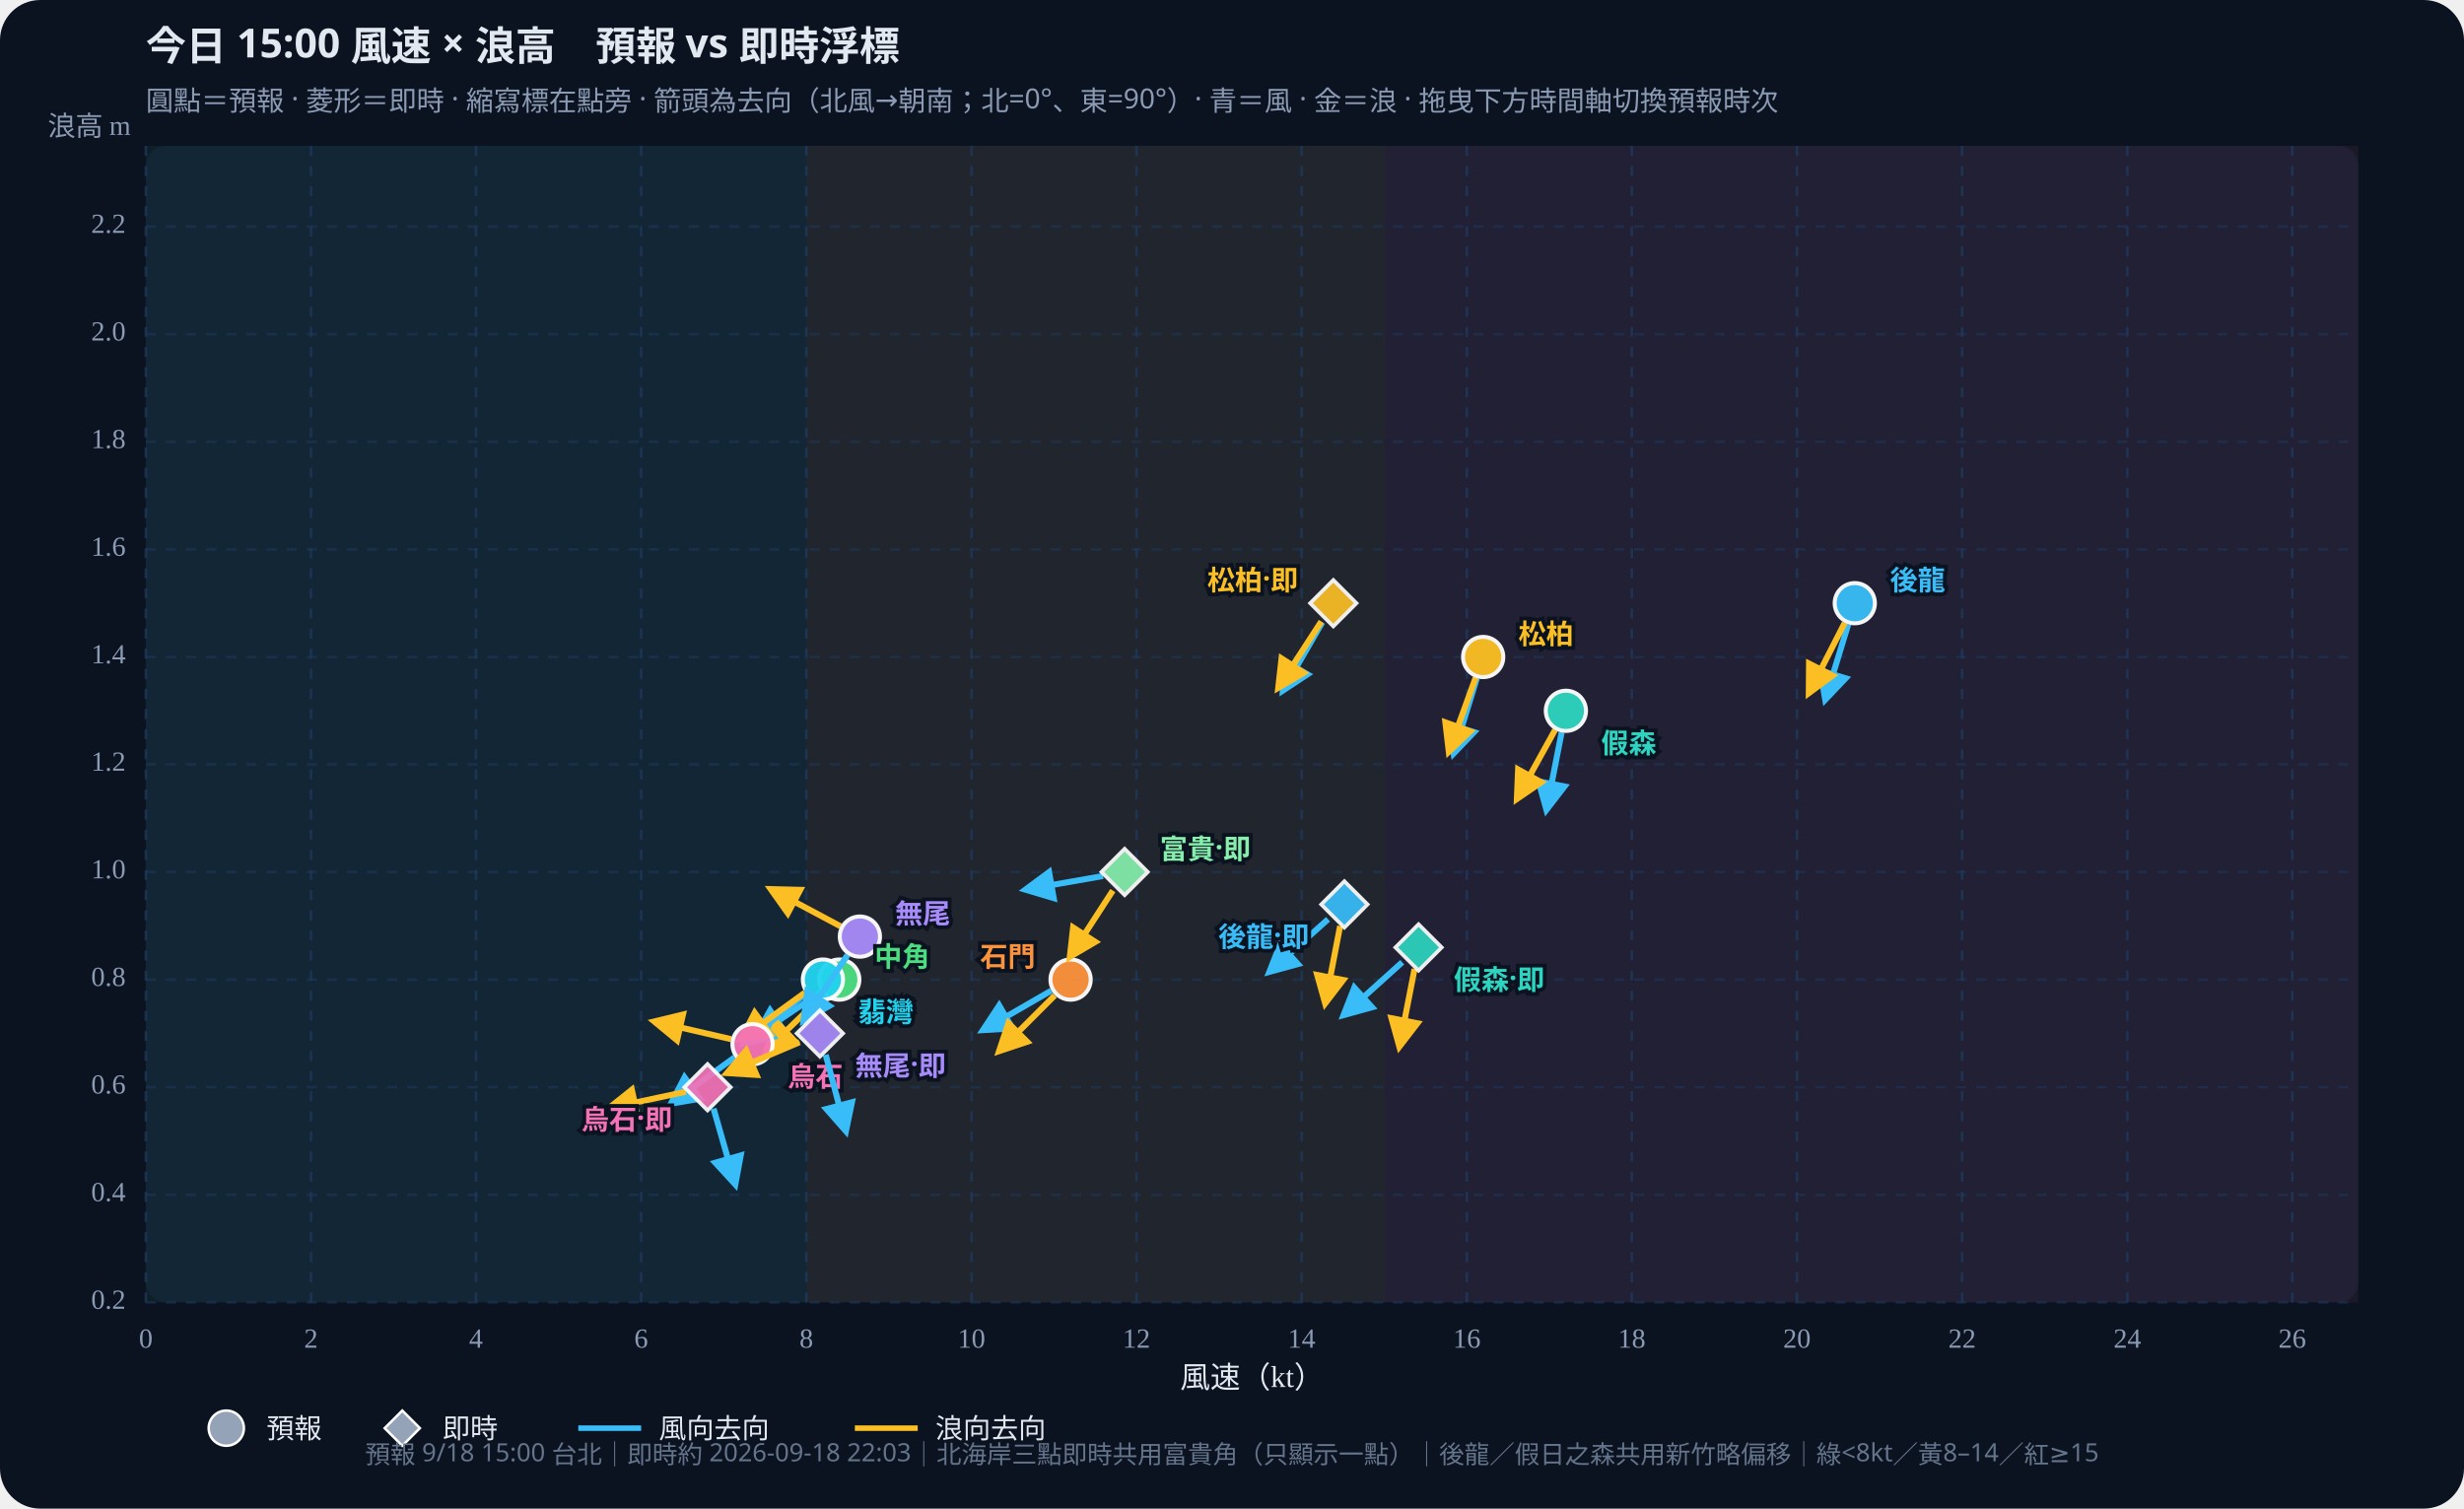
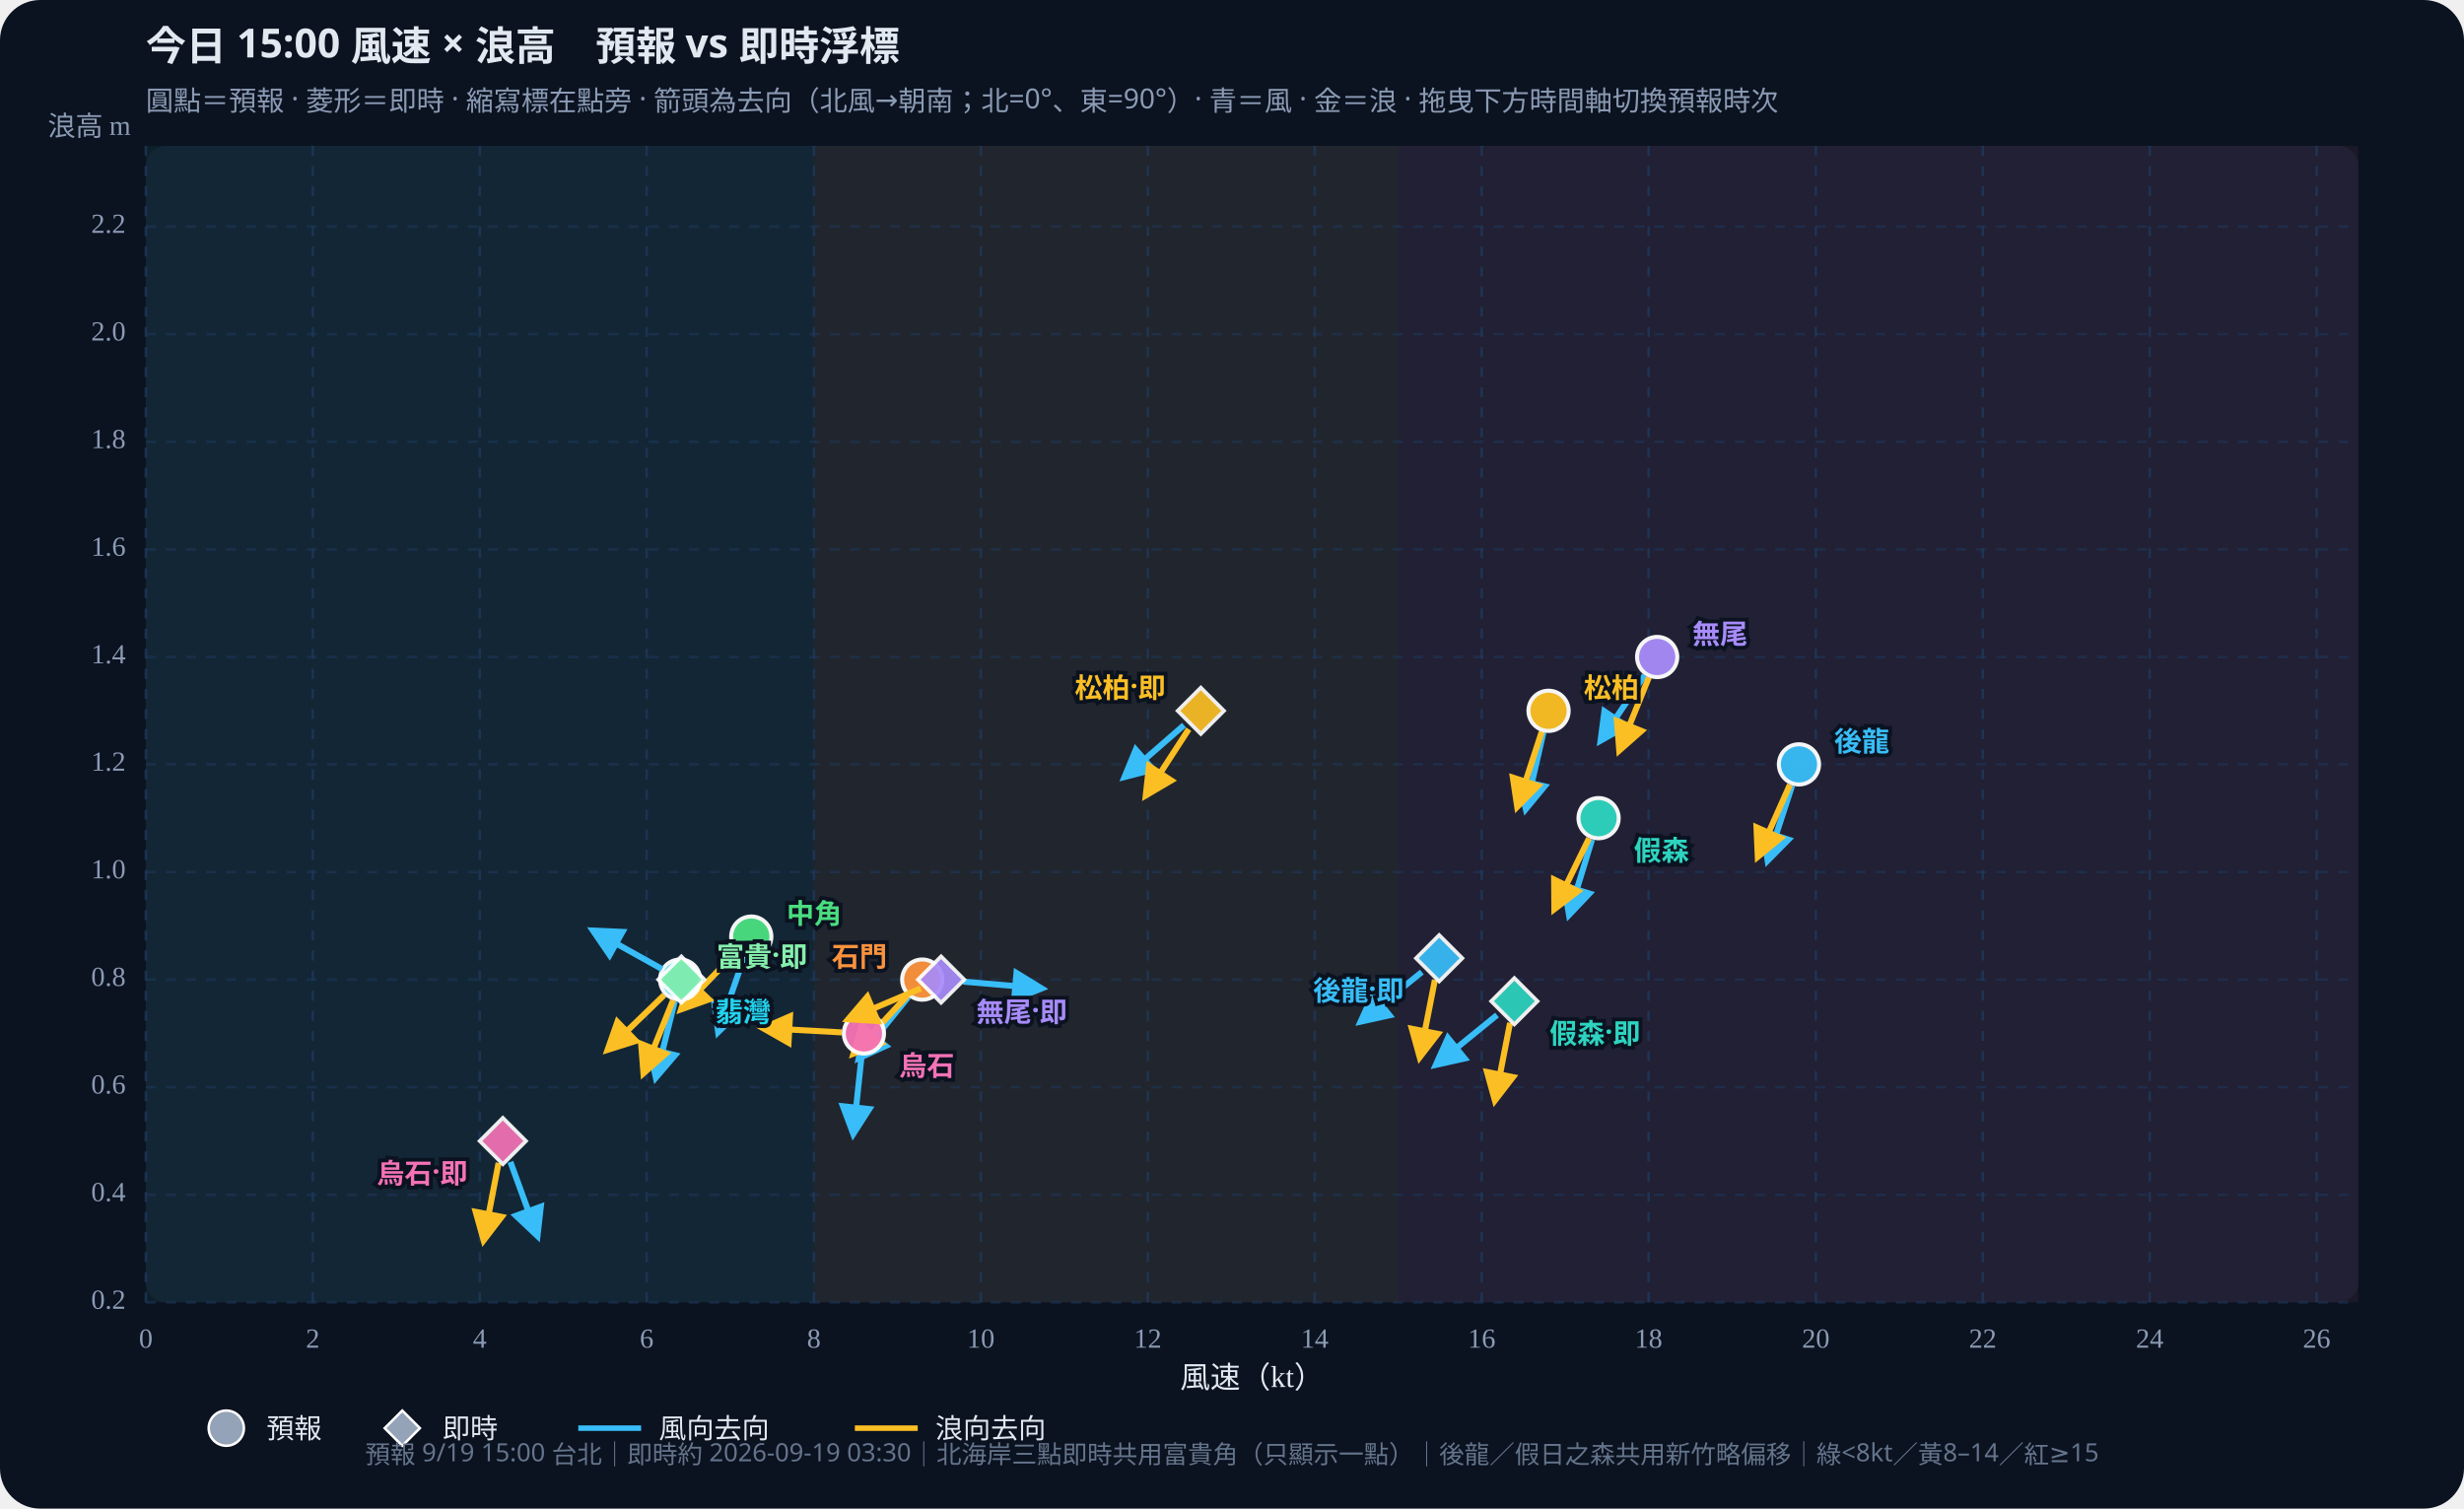
<svg xmlns="http://www.w3.org/2000/svg" id="wws-svg" viewBox="0 0 980 600" role="img" aria-label="風速與浪高散佈圖，可拖曳時間軸切換預報時次" style="width:100%;height:auto;display:block">
  <rect width="980" height="600" fill="#0b1220" rx="16" />
  <rect x="58" y="58" width="880" height="460" fill="#111a2e" rx="8" />
-   <rect x="58.0" y="58" width="262.7" height="460" fill="#34d399" opacity="0.07" />
-   <rect x="320.7" y="58" width="229.9" height="460" fill="#fbbf24" opacity="0.07" />
-   <rect x="550.5" y="58" width="387.5" height="460" fill="#fb7185" opacity="0.07" />
+   <rect x="58.0" y="58" width="265.7" height="460" fill="#34d399" opacity="0.07" />
+   <rect x="323.7" y="58" width="232.5" height="460" fill="#fbbf24" opacity="0.07" />
+   <rect x="556.1" y="58" width="381.9" height="460" fill="#fb7185" opacity="0.07" />
  <defs>
    <marker id="arrow-38bdf8" viewBox="0 0 10 10" refX="8" refY="5" markerWidth="6" markerHeight="6" orient="auto-start-reverse">
      <path d="M0,0 L10,5 L0,10 z" fill="#38bdf8" />
    </marker>
    <marker id="arrow-fbbf24" viewBox="0 0 10 10" refX="8" refY="5" markerWidth="6" markerHeight="6" orient="auto-start-reverse">
      <path d="M0,0 L10,5 L0,10 z" fill="#fbbf24" />
    </marker>
  </defs>
  <text id="wws-title" x="58" y="24" fill="#e2e8f0" font-size="16" font-weight="700" font-family="Noto Sans TC,system-ui,sans-serif">今日 15:00 風速 × 浪高　預報 vs 即時浮標</text>
  <text x="58" y="44" fill="#8b9bb4" font-size="11" font-family="Noto Sans TC,system-ui,sans-serif">圓點＝預報 · 菱形＝即時 · 縮寫標在點旁 · 箭頭為去向（北風→朝南；北=0°、東=90°）· 青＝風 · 金＝浪 · 拖曳下方時間軸切換預報時次</text>
  <line x1="58.0" y1="58" x2="58.0" y2="518" stroke="#1e3a5f" stroke-dasharray="4 4" opacity="0.7" />
  <text x="58.0" y="536" text-anchor="middle" fill="#8b9bb4" font-size="11">0</text>
-   <line x1="123.7" y1="58" x2="123.7" y2="518" stroke="#1e3a5f" stroke-dasharray="4 4" opacity="0.7" />
-   <text x="123.7" y="536" text-anchor="middle" fill="#8b9bb4" font-size="11">2</text>
-   <line x1="189.3" y1="58" x2="189.3" y2="518" stroke="#1e3a5f" stroke-dasharray="4 4" opacity="0.7" />
-   <text x="189.3" y="536" text-anchor="middle" fill="#8b9bb4" font-size="11">4</text>
-   <line x1="255.0" y1="58" x2="255.0" y2="518" stroke="#1e3a5f" stroke-dasharray="4 4" opacity="0.7" />
-   <text x="255.0" y="536" text-anchor="middle" fill="#8b9bb4" font-size="11">6</text>
-   <line x1="320.7" y1="58" x2="320.7" y2="518" stroke="#1e3a5f" stroke-dasharray="4 4" opacity="0.7" />
-   <text x="320.7" y="536" text-anchor="middle" fill="#8b9bb4" font-size="11">8</text>
-   <line x1="386.4" y1="58" x2="386.4" y2="518" stroke="#1e3a5f" stroke-dasharray="4 4" opacity="0.7" />
-   <text x="386.4" y="536" text-anchor="middle" fill="#8b9bb4" font-size="11">10</text>
-   <line x1="452.0" y1="58" x2="452.0" y2="518" stroke="#1e3a5f" stroke-dasharray="4 4" opacity="0.7" />
-   <text x="452.0" y="536" text-anchor="middle" fill="#8b9bb4" font-size="11">12</text>
-   <line x1="517.7" y1="58" x2="517.7" y2="518" stroke="#1e3a5f" stroke-dasharray="4 4" opacity="0.7" />
-   <text x="517.7" y="536" text-anchor="middle" fill="#8b9bb4" font-size="11">14</text>
-   <line x1="583.4" y1="58" x2="583.4" y2="518" stroke="#1e3a5f" stroke-dasharray="4 4" opacity="0.7" />
-   <text x="583.4" y="536" text-anchor="middle" fill="#8b9bb4" font-size="11">16</text>
-   <line x1="649.0" y1="58" x2="649.0" y2="518" stroke="#1e3a5f" stroke-dasharray="4 4" opacity="0.7" />
-   <text x="649.0" y="536" text-anchor="middle" fill="#8b9bb4" font-size="11">18</text>
-   <line x1="714.7" y1="58" x2="714.7" y2="518" stroke="#1e3a5f" stroke-dasharray="4 4" opacity="0.7" />
-   <text x="714.7" y="536" text-anchor="middle" fill="#8b9bb4" font-size="11">20</text>
-   <line x1="780.4" y1="58" x2="780.4" y2="518" stroke="#1e3a5f" stroke-dasharray="4 4" opacity="0.7" />
-   <text x="780.4" y="536" text-anchor="middle" fill="#8b9bb4" font-size="11">22</text>
-   <line x1="846.1" y1="58" x2="846.1" y2="518" stroke="#1e3a5f" stroke-dasharray="4 4" opacity="0.7" />
-   <text x="846.1" y="536" text-anchor="middle" fill="#8b9bb4" font-size="11">24</text>
-   <line x1="911.7" y1="58" x2="911.7" y2="518" stroke="#1e3a5f" stroke-dasharray="4 4" opacity="0.7" />
-   <text x="911.7" y="536" text-anchor="middle" fill="#8b9bb4" font-size="11">26</text>
+   <line x1="124.4" y1="58" x2="124.4" y2="518" stroke="#1e3a5f" stroke-dasharray="4 4" opacity="0.7" />
+   <text x="124.4" y="536" text-anchor="middle" fill="#8b9bb4" font-size="11">2</text>
+   <line x1="190.8" y1="58" x2="190.8" y2="518" stroke="#1e3a5f" stroke-dasharray="4 4" opacity="0.7" />
+   <text x="190.8" y="536" text-anchor="middle" fill="#8b9bb4" font-size="11">4</text>
+   <line x1="257.2" y1="58" x2="257.2" y2="518" stroke="#1e3a5f" stroke-dasharray="4 4" opacity="0.7" />
+   <text x="257.2" y="536" text-anchor="middle" fill="#8b9bb4" font-size="11">6</text>
+   <line x1="323.7" y1="58" x2="323.7" y2="518" stroke="#1e3a5f" stroke-dasharray="4 4" opacity="0.7" />
+   <text x="323.7" y="536" text-anchor="middle" fill="#8b9bb4" font-size="11">8</text>
+   <line x1="390.1" y1="58" x2="390.1" y2="518" stroke="#1e3a5f" stroke-dasharray="4 4" opacity="0.7" />
+   <text x="390.1" y="536" text-anchor="middle" fill="#8b9bb4" font-size="11">10</text>
+   <line x1="456.5" y1="58" x2="456.5" y2="518" stroke="#1e3a5f" stroke-dasharray="4 4" opacity="0.7" />
+   <text x="456.5" y="536" text-anchor="middle" fill="#8b9bb4" font-size="11">12</text>
+   <line x1="522.9" y1="58" x2="522.9" y2="518" stroke="#1e3a5f" stroke-dasharray="4 4" opacity="0.7" />
+   <text x="522.9" y="536" text-anchor="middle" fill="#8b9bb4" font-size="11">14</text>
+   <line x1="589.3" y1="58" x2="589.3" y2="518" stroke="#1e3a5f" stroke-dasharray="4 4" opacity="0.7" />
+   <text x="589.3" y="536" text-anchor="middle" fill="#8b9bb4" font-size="11">16</text>
+   <line x1="655.7" y1="58" x2="655.7" y2="518" stroke="#1e3a5f" stroke-dasharray="4 4" opacity="0.7" />
+   <text x="655.7" y="536" text-anchor="middle" fill="#8b9bb4" font-size="11">18</text>
+   <line x1="722.2" y1="58" x2="722.2" y2="518" stroke="#1e3a5f" stroke-dasharray="4 4" opacity="0.7" />
+   <text x="722.2" y="536" text-anchor="middle" fill="#8b9bb4" font-size="11">20</text>
+   <line x1="788.6" y1="58" x2="788.6" y2="518" stroke="#1e3a5f" stroke-dasharray="4 4" opacity="0.7" />
+   <text x="788.6" y="536" text-anchor="middle" fill="#8b9bb4" font-size="11">22</text>
+   <line x1="855.0" y1="58" x2="855.0" y2="518" stroke="#1e3a5f" stroke-dasharray="4 4" opacity="0.7" />
+   <text x="855.0" y="536" text-anchor="middle" fill="#8b9bb4" font-size="11">24</text>
+   <line x1="921.4" y1="58" x2="921.4" y2="518" stroke="#1e3a5f" stroke-dasharray="4 4" opacity="0.7" />
+   <text x="921.4" y="536" text-anchor="middle" fill="#8b9bb4" font-size="11">26</text>
  <line x1="58" y1="518.0" x2="938" y2="518.0" stroke="#1e3a5f" stroke-dasharray="4 4" opacity="0.5" />
  <text x="50" y="518.0" text-anchor="end" dominant-baseline="middle" fill="#8b9bb4" font-size="11">0.2</text>
  <line x1="58" y1="475.2" x2="938" y2="475.2" stroke="#1e3a5f" stroke-dasharray="4 4" opacity="0.5" />
  <text x="50" y="475.2" text-anchor="end" dominant-baseline="middle" fill="#8b9bb4" font-size="11">0.4</text>
  <line x1="58" y1="432.4" x2="938" y2="432.4" stroke="#1e3a5f" stroke-dasharray="4 4" opacity="0.5" />
  <text x="50" y="432.4" text-anchor="end" dominant-baseline="middle" fill="#8b9bb4" font-size="11">0.6</text>
  <line x1="58" y1="389.6" x2="938" y2="389.6" stroke="#1e3a5f" stroke-dasharray="4 4" opacity="0.5" />
  <text x="50" y="389.6" text-anchor="end" dominant-baseline="middle" fill="#8b9bb4" font-size="11">0.8</text>
  <line x1="58" y1="346.8" x2="938" y2="346.8" stroke="#1e3a5f" stroke-dasharray="4 4" opacity="0.5" />
  <text x="50" y="346.8" text-anchor="end" dominant-baseline="middle" fill="#8b9bb4" font-size="11">1.0</text>
  <line x1="58" y1="304.0" x2="938" y2="304.0" stroke="#1e3a5f" stroke-dasharray="4 4" opacity="0.5" />
  <text x="50" y="304.0" text-anchor="end" dominant-baseline="middle" fill="#8b9bb4" font-size="11">1.2</text>
  <line x1="58" y1="261.3" x2="938" y2="261.3" stroke="#1e3a5f" stroke-dasharray="4 4" opacity="0.5" />
  <text x="50" y="261.3" text-anchor="end" dominant-baseline="middle" fill="#8b9bb4" font-size="11">1.4</text>
  <line x1="58" y1="218.5" x2="938" y2="218.5" stroke="#1e3a5f" stroke-dasharray="4 4" opacity="0.5" />
  <text x="50" y="218.5" text-anchor="end" dominant-baseline="middle" fill="#8b9bb4" font-size="11">1.6</text>
  <line x1="58" y1="175.7" x2="938" y2="175.7" stroke="#1e3a5f" stroke-dasharray="4 4" opacity="0.5" />
  <text x="50" y="175.7" text-anchor="end" dominant-baseline="middle" fill="#8b9bb4" font-size="11">1.8</text>
  <line x1="58" y1="132.9" x2="938" y2="132.9" stroke="#1e3a5f" stroke-dasharray="4 4" opacity="0.5" />
  <text x="50" y="132.9" text-anchor="end" dominant-baseline="middle" fill="#8b9bb4" font-size="11">2.0</text>
  <line x1="58" y1="90.1" x2="938" y2="90.1" stroke="#1e3a5f" stroke-dasharray="4 4" opacity="0.5" />
  <text x="50" y="90.1" text-anchor="end" dominant-baseline="middle" fill="#8b9bb4" font-size="11">2.2</text>
  <text x="498" y="552" text-anchor="middle" fill="#e2e8f0" font-size="12">風速（kt）</text>
  <text x="52" y="54" text-anchor="end" fill="#8b9bb4" font-size="11">浪高 m</text>
  <g id="wws-forecast-layer">
-     <line x1="735.1" y1="248.3" x2="726.0" y2="278.1" stroke="#38bdf8" stroke-width="2.4" marker-end="url(#arrow-38bdf8)" />
-     <line x1="733.7" y1="247.7" x2="719.5" y2="275.5" stroke="#fbbf24" stroke-width="2.4" marker-end="url(#arrow-fbbf24)" />
-     <circle cx="737.7" cy="239.9" r="8.0" fill="#38bdf8" stroke="#fff" stroke-width="1.6" opacity="0.95" />
-     <line x1="621.1" y1="291.3" x2="615.1" y2="321.9" stroke="#38bdf8" stroke-width="2.4" marker-end="url(#arrow-38bdf8)" />
-     <line x1="618.5" y1="290.3" x2="603.4" y2="317.6" stroke="#fbbf24" stroke-width="2.4" marker-end="url(#arrow-fbbf24)" />
-     <circle cx="622.8" cy="282.7" r="8.0" fill="#2dd4bf" stroke="#fff" stroke-width="1.6" opacity="0.95" />
-     <line x1="587.4" y1="269.7" x2="578.2" y2="299.5" stroke="#38bdf8" stroke-width="2.4" marker-end="url(#arrow-38bdf8)" />
-     <line x1="586.9" y1="269.5" x2="576.3" y2="298.8" stroke="#fbbf24" stroke-width="2.4" marker-end="url(#arrow-fbbf24)" />
-     <circle cx="589.9" cy="261.3" r="8.0" fill="#fbbf24" stroke="#fff" stroke-width="1.6" opacity="0.95" />
-     <line x1="326.5" y1="394.5" x2="300.7" y2="412.0" stroke="#38bdf8" stroke-width="2.4" marker-end="url(#arrow-38bdf8)" />
-     <line x1="327.5" y1="395.7" x2="305.0" y2="417.4" stroke="#fbbf24" stroke-width="2.4" marker-end="url(#arrow-fbbf24)" />
-     <circle cx="333.8" cy="389.6" r="8.0" fill="#4ade80" stroke="#fff" stroke-width="1.6" opacity="0.95" />
-     <line x1="320.4" y1="395.2" x2="296.2" y2="414.8" stroke="#38bdf8" stroke-width="2.4" marker-end="url(#arrow-38bdf8)" />
-     <line x1="320.1" y1="394.8" x2="294.9" y2="413.1" stroke="#fbbf24" stroke-width="2.4" marker-end="url(#arrow-fbbf24)" />
-     <circle cx="327.3" cy="389.6" r="8.0" fill="#22d3ee" stroke="#fff" stroke-width="1.6" opacity="0.95" />
-     <line x1="418.1" y1="394.0" x2="391.1" y2="409.6" stroke="#38bdf8" stroke-width="2.4" marker-end="url(#arrow-38bdf8)" />
-     <line x1="419.5" y1="395.9" x2="397.5" y2="417.9" stroke="#fbbf24" stroke-width="2.4" marker-end="url(#arrow-fbbf24)" />
-     <circle cx="425.8" cy="389.6" r="8.0" fill="#fb923c" stroke="#fff" stroke-width="1.6" opacity="0.95" />
-     <line x1="337.1" y1="379.8" x2="319.7" y2="405.7" stroke="#38bdf8" stroke-width="2.4" marker-end="url(#arrow-38bdf8)" />
-     <line x1="334.3" y1="368.4" x2="306.7" y2="353.7" stroke="#fbbf24" stroke-width="2.4" marker-end="url(#arrow-fbbf24)" />
-     <circle cx="342.0" cy="372.5" r="8.0" fill="#a78bfa" stroke="#fff" stroke-width="1.6" opacity="0.95" />
-     <line x1="292.2" y1="420.5" x2="267.0" y2="438.8" stroke="#38bdf8" stroke-width="2.4" marker-end="url(#arrow-38bdf8)" />
-     <line x1="290.8" y1="413.3" x2="260.4" y2="406.3" stroke="#fbbf24" stroke-width="2.4" marker-end="url(#arrow-fbbf24)" />
-     <circle cx="299.3" cy="415.3" r="8.0" fill="#f472b6" stroke="#fff" stroke-width="1.6" opacity="0.95" />
-     <text x="751.7" y="229.9" text-anchor="start" dominant-baseline="central" fill="#38bdf8" font-size="11" font-weight="700" font-family="Noto Sans TC,system-ui,sans-serif" stroke="#0b1220" stroke-width="3" paint-order="stroke">後龍</text>
-     <text x="636.8" y="294.7" text-anchor="start" dominant-baseline="central" fill="#2dd4bf" font-size="11" font-weight="700" font-family="Noto Sans TC,system-ui,sans-serif" stroke="#0b1220" stroke-width="3" paint-order="stroke">假森</text>
-     <text x="603.9" y="251.3" text-anchor="start" dominant-baseline="central" fill="#fbbf24" font-size="11" font-weight="700" font-family="Noto Sans TC,system-ui,sans-serif" stroke="#0b1220" stroke-width="3" paint-order="stroke">松柏</text>
-     <text x="347.8" y="379.6" text-anchor="start" dominant-baseline="central" fill="#4ade80" font-size="11" font-weight="700" font-family="Noto Sans TC,system-ui,sans-serif" stroke="#0b1220" stroke-width="3" paint-order="stroke">中角</text>
-     <text x="341.3" y="401.6" text-anchor="start" dominant-baseline="central" fill="#22d3ee" font-size="11" font-weight="700" font-family="Noto Sans TC,system-ui,sans-serif" stroke="#0b1220" stroke-width="3" paint-order="stroke">翡灣</text>
-     <text x="411.8" y="379.6" text-anchor="end" dominant-baseline="central" fill="#fb923c" font-size="11" font-weight="700" font-family="Noto Sans TC,system-ui,sans-serif" stroke="#0b1220" stroke-width="3" paint-order="stroke">石門</text>
-     <text x="356.0" y="362.5" text-anchor="start" dominant-baseline="central" fill="#a78bfa" font-size="11" font-weight="700" font-family="Noto Sans TC,system-ui,sans-serif" stroke="#0b1220" stroke-width="3" paint-order="stroke">無尾</text>
-     <text x="313.3" y="427.3" text-anchor="start" dominant-baseline="central" fill="#f472b6" font-size="11" font-weight="700" font-family="Noto Sans TC,system-ui,sans-serif" stroke="#0b1220" stroke-width="3" paint-order="stroke">烏石</text>
+     <line x1="712.8" y1="312.4" x2="703.1" y2="342.1" stroke="#38bdf8" stroke-width="2.4" marker-end="url(#arrow-38bdf8)" />
+     <line x1="711.9" y1="312.1" x2="699.2" y2="340.6" stroke="#fbbf24" stroke-width="2.4" marker-end="url(#arrow-fbbf24)" />
+     <circle cx="715.5" cy="304.0" r="8.0" fill="#38bdf8" stroke="#fff" stroke-width="1.6" opacity="0.95" />
+     <line x1="633.2" y1="333.9" x2="624.1" y2="363.7" stroke="#38bdf8" stroke-width="2.4" marker-end="url(#arrow-38bdf8)" />
+     <line x1="632.0" y1="333.4" x2="618.3" y2="361.4" stroke="#fbbf24" stroke-width="2.4" marker-end="url(#arrow-fbbf24)" />
+     <circle cx="635.8" cy="325.4" r="8.0" fill="#2dd4bf" stroke="#fff" stroke-width="1.6" opacity="0.95" />
+     <line x1="613.9" y1="291.2" x2="606.9" y2="321.6" stroke="#38bdf8" stroke-width="2.4" marker-end="url(#arrow-38bdf8)" />
+     <line x1="613.2" y1="291.0" x2="603.5" y2="320.7" stroke="#fbbf24" stroke-width="2.4" marker-end="url(#arrow-fbbf24)" />
+     <circle cx="615.9" cy="282.7" r="8.0" fill="#fbbf24" stroke="#fff" stroke-width="1.6" opacity="0.95" />
+     <line x1="295.9" y1="380.8" x2="285.7" y2="410.3" stroke="#38bdf8" stroke-width="2.4" marker-end="url(#arrow-38bdf8)" />
+     <line x1="292.6" y1="378.8" x2="271.0" y2="401.3" stroke="#fbbf24" stroke-width="2.4" marker-end="url(#arrow-fbbf24)" />
+     <circle cx="298.8" cy="372.5" r="8.0" fill="#4ade80" stroke="#fff" stroke-width="1.6" opacity="0.95" />
+     <line x1="268.4" y1="398.2" x2="260.9" y2="428.4" stroke="#38bdf8" stroke-width="2.4" marker-end="url(#arrow-38bdf8)" />
+     <line x1="264.2" y1="395.7" x2="241.8" y2="417.4" stroke="#fbbf24" stroke-width="2.4" marker-end="url(#arrow-fbbf24)" />
+     <circle cx="270.5" cy="389.6" r="8.0" fill="#22d3ee" stroke="#fff" stroke-width="1.6" opacity="0.95" />
+     <line x1="361.3" y1="396.5" x2="341.7" y2="420.7" stroke="#38bdf8" stroke-width="2.4" marker-end="url(#arrow-38bdf8)" />
+     <line x1="360.8" y1="396.1" x2="339.6" y2="418.9" stroke="#fbbf24" stroke-width="2.4" marker-end="url(#arrow-fbbf24)" />
+     <circle cx="366.8" cy="389.6" r="8.0" fill="#fb923c" stroke="#fff" stroke-width="1.6" opacity="0.95" />
+     <line x1="654.1" y1="268.6" x2="636.7" y2="294.4" stroke="#38bdf8" stroke-width="2.4" marker-end="url(#arrow-38bdf8)" />
+     <line x1="655.8" y1="269.4" x2="644.1" y2="298.3" stroke="#fbbf24" stroke-width="2.4" marker-end="url(#arrow-fbbf24)" />
+     <circle cx="659.1" cy="261.3" r="8.0" fill="#a78bfa" stroke="#fff" stroke-width="1.6" opacity="0.95" />
+     <line x1="342.7" y1="419.8" x2="339.4" y2="450.8" stroke="#38bdf8" stroke-width="2.4" marker-end="url(#arrow-38bdf8)" />
+     <line x1="334.8" y1="410.6" x2="303.6" y2="408.9" stroke="#fbbf24" stroke-width="2.4" marker-end="url(#arrow-fbbf24)" />
+     <circle cx="343.6" cy="411.0" r="8.0" fill="#f472b6" stroke="#fff" stroke-width="1.6" opacity="0.95" />
+     <text x="729.5" y="294.0" text-anchor="start" dominant-baseline="central" fill="#38bdf8" font-size="11" font-weight="700" font-family="Noto Sans TC,system-ui,sans-serif" stroke="#0b1220" stroke-width="3" paint-order="stroke">後龍</text>
+     <text x="649.8" y="337.4" text-anchor="start" dominant-baseline="central" fill="#2dd4bf" font-size="11" font-weight="700" font-family="Noto Sans TC,system-ui,sans-serif" stroke="#0b1220" stroke-width="3" paint-order="stroke">假森</text>
+     <text x="629.9" y="272.7" text-anchor="start" dominant-baseline="central" fill="#fbbf24" font-size="11" font-weight="700" font-family="Noto Sans TC,system-ui,sans-serif" stroke="#0b1220" stroke-width="3" paint-order="stroke">松柏</text>
+     <text x="312.8" y="362.5" text-anchor="start" dominant-baseline="central" fill="#4ade80" font-size="11" font-weight="700" font-family="Noto Sans TC,system-ui,sans-serif" stroke="#0b1220" stroke-width="3" paint-order="stroke">中角</text>
+     <text x="284.5" y="401.6" text-anchor="start" dominant-baseline="central" fill="#22d3ee" font-size="11" font-weight="700" font-family="Noto Sans TC,system-ui,sans-serif" stroke="#0b1220" stroke-width="3" paint-order="stroke">翡灣</text>
+     <text x="352.8" y="379.6" text-anchor="end" dominant-baseline="central" fill="#fb923c" font-size="11" font-weight="700" font-family="Noto Sans TC,system-ui,sans-serif" stroke="#0b1220" stroke-width="3" paint-order="stroke">石門</text>
+     <text x="673.1" y="251.3" text-anchor="start" dominant-baseline="central" fill="#a78bfa" font-size="11" font-weight="700" font-family="Noto Sans TC,system-ui,sans-serif" stroke="#0b1220" stroke-width="3" paint-order="stroke">無尾</text>
+     <text x="357.6" y="423.0" text-anchor="start" dominant-baseline="central" fill="#f472b6" font-size="11" font-weight="700" font-family="Noto Sans TC,system-ui,sans-serif" stroke="#0b1220" stroke-width="3" paint-order="stroke">烏石</text>
  </g>
  <g id="wws-live-layer">
-     <line x1="528.2" y1="365.6" x2="505.0" y2="386.4" stroke="#38bdf8" stroke-width="2.4" marker-end="url(#arrow-38bdf8)" />
-     <line x1="533.0" y1="368.3" x2="527.1" y2="398.9" stroke="#fbbf24" stroke-width="2.4" marker-end="url(#arrow-fbbf24)" />
-     <polygon points="534.7,350.5 543.9,359.7 534.7,368.9 525.5,359.7" fill="#38bdf8" stroke="#fff" stroke-width="1.5" opacity="0.92" />
-     <line x1="557.7" y1="382.7" x2="534.5" y2="403.6" stroke="#38bdf8" stroke-width="2.4" marker-end="url(#arrow-38bdf8)" />
-     <line x1="562.6" y1="385.4" x2="556.6" y2="416.1" stroke="#fbbf24" stroke-width="2.4" marker-end="url(#arrow-fbbf24)" />
-     <polygon points="564.2,367.6 573.4,376.8 564.2,386.0 555.0,376.8" fill="#2dd4bf" stroke="#fff" stroke-width="1.5" opacity="0.92" />
-     <line x1="525.9" y1="247.5" x2="510.3" y2="274.5" stroke="#38bdf8" stroke-width="2.4" marker-end="url(#arrow-38bdf8)" />
-     <line x1="525.5" y1="247.2" x2="508.5" y2="273.4" stroke="#fbbf24" stroke-width="2.4" marker-end="url(#arrow-fbbf24)" />
-     <polygon points="530.3,230.7 539.5,239.9 530.3,249.1 521.1,239.9" fill="#fbbf24" stroke="#fff" stroke-width="1.5" opacity="0.92" />
-     <line x1="438.7" y1="348.4" x2="408.0" y2="353.8" stroke="#38bdf8" stroke-width="2.4" marker-end="url(#arrow-38bdf8)" />
-     <line x1="442.6" y1="354.2" x2="425.6" y2="380.4" stroke="#fbbf24" stroke-width="2.4" marker-end="url(#arrow-fbbf24)" />
-     <polygon points="447.3,337.6 456.5,346.8 447.3,356.0 438.1,346.8" fill="#86efac" stroke="#fff" stroke-width="1.5" opacity="0.92" />
-     <line x1="328.4" y1="419.5" x2="336.4" y2="449.7" stroke="#38bdf8" stroke-width="2.4" marker-end="url(#arrow-38bdf8)" />
-     <line x1="318.0" y1="414.5" x2="289.3" y2="426.7" stroke="#fbbf24" stroke-width="2.4" marker-end="url(#arrow-fbbf24)" />
-     <polygon points="326.1,401.8 335.3,411.0 326.1,420.2 316.9,411.0" fill="#a78bfa" stroke="#fff" stroke-width="1.5" opacity="0.92" />
-     <line x1="283.8" y1="440.9" x2="292.4" y2="470.9" stroke="#38bdf8" stroke-width="2.4" marker-end="url(#arrow-38bdf8)" />
-     <line x1="272.8" y1="434.2" x2="242.3" y2="440.7" stroke="#fbbf24" stroke-width="2.4" marker-end="url(#arrow-fbbf24)" />
-     <polygon points="281.4,423.2 290.6,432.4 281.4,441.6 272.2,432.4" fill="#f472b6" stroke="#fff" stroke-width="1.5" opacity="0.92" />
-     <text x="520.7" y="371.7" text-anchor="end" dominant-baseline="central" fill="#38bdf8" font-size="11" font-weight="700" font-family="Noto Sans TC,system-ui,sans-serif" stroke="#0b1220" stroke-width="3" paint-order="stroke">後龍·即</text>
-     <text x="578.2" y="388.8" text-anchor="start" dominant-baseline="central" fill="#2dd4bf" font-size="11" font-weight="700" font-family="Noto Sans TC,system-ui,sans-serif" stroke="#0b1220" stroke-width="3" paint-order="stroke">假森·即</text>
-     <text x="516.3" y="229.9" text-anchor="end" dominant-baseline="central" fill="#fbbf24" font-size="11" font-weight="700" font-family="Noto Sans TC,system-ui,sans-serif" stroke="#0b1220" stroke-width="3" paint-order="stroke">松柏·即</text>
-     <text x="461.3" y="336.8" text-anchor="start" dominant-baseline="central" fill="#86efac" font-size="11" font-weight="700" font-family="Noto Sans TC,system-ui,sans-serif" stroke="#0b1220" stroke-width="3" paint-order="stroke">富貴·即</text>
-     <text x="340.1" y="423.0" text-anchor="start" dominant-baseline="central" fill="#a78bfa" font-size="11" font-weight="700" font-family="Noto Sans TC,system-ui,sans-serif" stroke="#0b1220" stroke-width="3" paint-order="stroke">無尾·即</text>
-     <text x="267.4" y="444.4" text-anchor="end" dominant-baseline="central" fill="#f472b6" font-size="11" font-weight="700" font-family="Noto Sans TC,system-ui,sans-serif" stroke="#0b1220" stroke-width="3" paint-order="stroke">烏石·即</text>
+     <line x1="565.5" y1="386.6" x2="541.3" y2="406.2" stroke="#38bdf8" stroke-width="2.4" marker-end="url(#arrow-38bdf8)" />
+     <line x1="570.7" y1="389.7" x2="564.7" y2="420.3" stroke="#fbbf24" stroke-width="2.4" marker-end="url(#arrow-fbbf24)" />
+     <polygon points="572.4,371.9 581.6,381.1 572.4,390.3 563.2,381.1" fill="#38bdf8" stroke="#fff" stroke-width="1.5" opacity="0.92" />
+     <line x1="595.4" y1="403.7" x2="571.2" y2="423.4" stroke="#38bdf8" stroke-width="2.4" marker-end="url(#arrow-38bdf8)" />
+     <line x1="600.6" y1="406.8" x2="594.6" y2="437.5" stroke="#fbbf24" stroke-width="2.4" marker-end="url(#arrow-fbbf24)" />
+     <polygon points="602.3,389.0 611.5,398.2 602.3,407.4 593.1,398.2" fill="#2dd4bf" stroke="#fff" stroke-width="1.5" opacity="0.92" />
+     <line x1="470.9" y1="288.4" x2="447.4" y2="308.9" stroke="#38bdf8" stroke-width="2.4" marker-end="url(#arrow-38bdf8)" />
+     <line x1="472.8" y1="290.0" x2="455.8" y2="316.2" stroke="#fbbf24" stroke-width="2.4" marker-end="url(#arrow-fbbf24)" />
+     <polygon points="477.6,273.5 486.8,282.7 477.6,291.9 468.4,282.7" fill="#fbbf24" stroke="#fff" stroke-width="1.5" opacity="0.92" />
+     <line x1="263.3" y1="385.4" x2="236.0" y2="370.2" stroke="#38bdf8" stroke-width="2.4" marker-end="url(#arrow-38bdf8)" />
+     <line x1="267.7" y1="397.8" x2="256.0" y2="426.7" stroke="#fbbf24" stroke-width="2.4" marker-end="url(#arrow-fbbf24)" />
+     <polygon points="271.0,380.4 280.2,389.6 271.0,398.8 261.8,389.6" fill="#86efac" stroke="#fff" stroke-width="1.5" opacity="0.92" />
+     <line x1="383.1" y1="390.4" x2="414.1" y2="393.1" stroke="#38bdf8" stroke-width="2.4" marker-end="url(#arrow-38bdf8)" />
+     <line x1="366.2" y1="393.1" x2="337.5" y2="405.3" stroke="#fbbf24" stroke-width="2.4" marker-end="url(#arrow-fbbf24)" />
+     <polygon points="374.3,380.4 383.5,389.6 374.3,398.8 365.1,389.6" fill="#a78bfa" stroke="#fff" stroke-width="1.5" opacity="0.92" />
+     <line x1="203.0" y1="462.1" x2="213.7" y2="491.4" stroke="#38bdf8" stroke-width="2.4" marker-end="url(#arrow-38bdf8)" />
+     <line x1="198.3" y1="462.5" x2="192.4" y2="493.1" stroke="#fbbf24" stroke-width="2.4" marker-end="url(#arrow-fbbf24)" />
+     <polygon points="200.0,444.6 209.2,453.8 200.0,463.0 190.8,453.8" fill="#f472b6" stroke="#fff" stroke-width="1.5" opacity="0.92" />
+     <text x="558.4" y="393.1" text-anchor="end" dominant-baseline="central" fill="#38bdf8" font-size="11" font-weight="700" font-family="Noto Sans TC,system-ui,sans-serif" stroke="#0b1220" stroke-width="3" paint-order="stroke">後龍·即</text>
+     <text x="616.3" y="410.2" text-anchor="start" dominant-baseline="central" fill="#2dd4bf" font-size="11" font-weight="700" font-family="Noto Sans TC,system-ui,sans-serif" stroke="#0b1220" stroke-width="3" paint-order="stroke">假森·即</text>
+     <text x="463.6" y="272.7" text-anchor="end" dominant-baseline="central" fill="#fbbf24" font-size="11" font-weight="700" font-family="Noto Sans TC,system-ui,sans-serif" stroke="#0b1220" stroke-width="3" paint-order="stroke">松柏·即</text>
+     <text x="285.0" y="379.6" text-anchor="start" dominant-baseline="central" fill="#86efac" font-size="11" font-weight="700" font-family="Noto Sans TC,system-ui,sans-serif" stroke="#0b1220" stroke-width="3" paint-order="stroke">富貴·即</text>
+     <text x="388.3" y="401.6" text-anchor="start" dominant-baseline="central" fill="#a78bfa" font-size="11" font-weight="700" font-family="Noto Sans TC,system-ui,sans-serif" stroke="#0b1220" stroke-width="3" paint-order="stroke">無尾·即</text>
+     <text x="186.0" y="465.8" text-anchor="end" dominant-baseline="central" fill="#f472b6" font-size="11" font-weight="700" font-family="Noto Sans TC,system-ui,sans-serif" stroke="#0b1220" stroke-width="3" paint-order="stroke">烏石·即</text>
  </g>
  <circle cx="90" cy="568" r="7" fill="#94a3b8" stroke="#fff" />
  <text x="106" y="572" fill="#e2e8f0" font-size="11" font-family="Noto Sans TC,system-ui,sans-serif">預報</text>
  <polygon points="160,561 167,568 160,575 153,568" fill="#94a3b8" stroke="#fff" />
  <text x="176" y="572" fill="#e2e8f0" font-size="11" font-family="Noto Sans TC,system-ui,sans-serif">即時</text>
  <line x1="230" y1="568" x2="255" y2="568" stroke="#38bdf8" stroke-width="2.2" />
  <text x="262" y="572" fill="#e2e8f0" font-size="11" font-family="Noto Sans TC,system-ui,sans-serif">風向去向</text>
  <line x1="340" y1="568" x2="365" y2="568" stroke="#fbbf24" stroke-width="2.2" />
  <text x="372" y="572" fill="#e2e8f0" font-size="11" font-family="Noto Sans TC,system-ui,sans-serif">浪向去向</text>
-   <text id="wws-foot" x="490" y="582" text-anchor="middle" fill="#64748b" font-size="10" font-family="Noto Sans TC,system-ui,sans-serif">預報 9/18 15:00 台北｜即時約 2026-09-18 22:03｜北海岸三點即時共用富貴角（只顯示一點）｜後龍／假日之森共用新竹略偏移｜綠&lt;8kt／黃8–14／紅≥15</text>
+   <text id="wws-foot" x="490" y="582" text-anchor="middle" fill="#64748b" font-size="10" font-family="Noto Sans TC,system-ui,sans-serif">預報 9/19 15:00 台北｜即時約 2026-09-19 03:30｜北海岸三點即時共用富貴角（只顯示一點）｜後龍／假日之森共用新竹略偏移｜綠&lt;8kt／黃8–14／紅≥15</text>
</svg>
